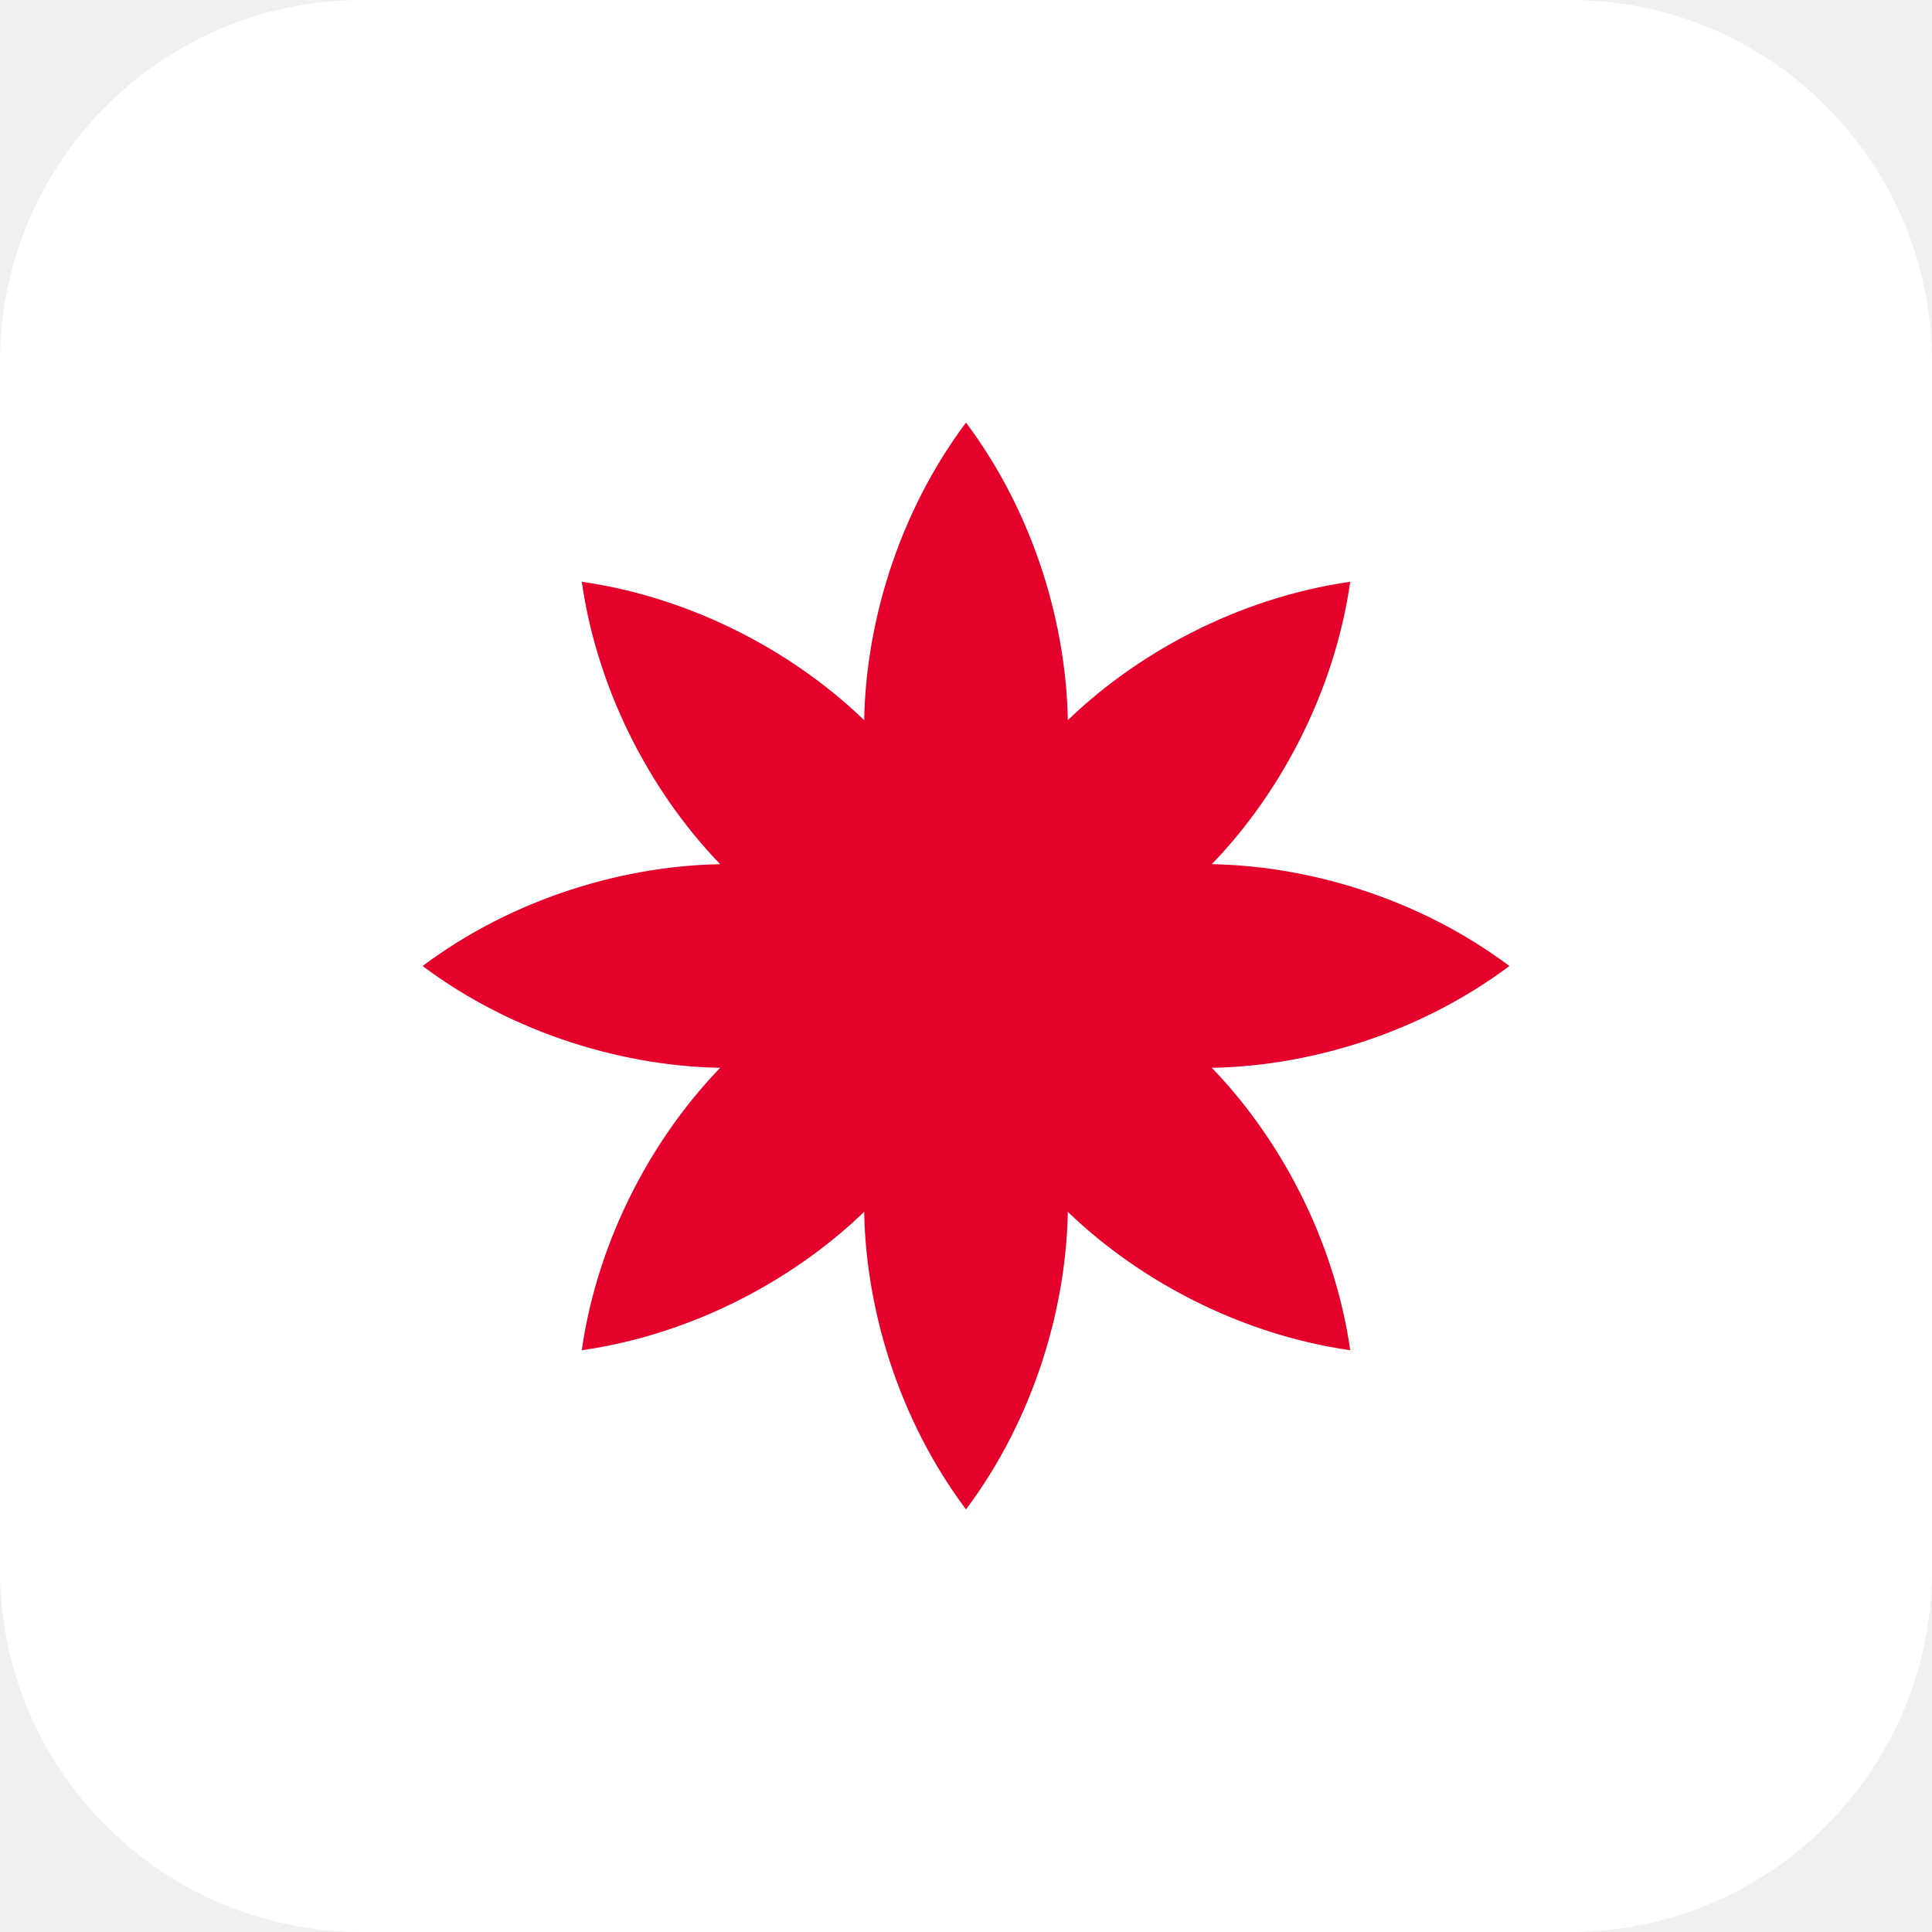
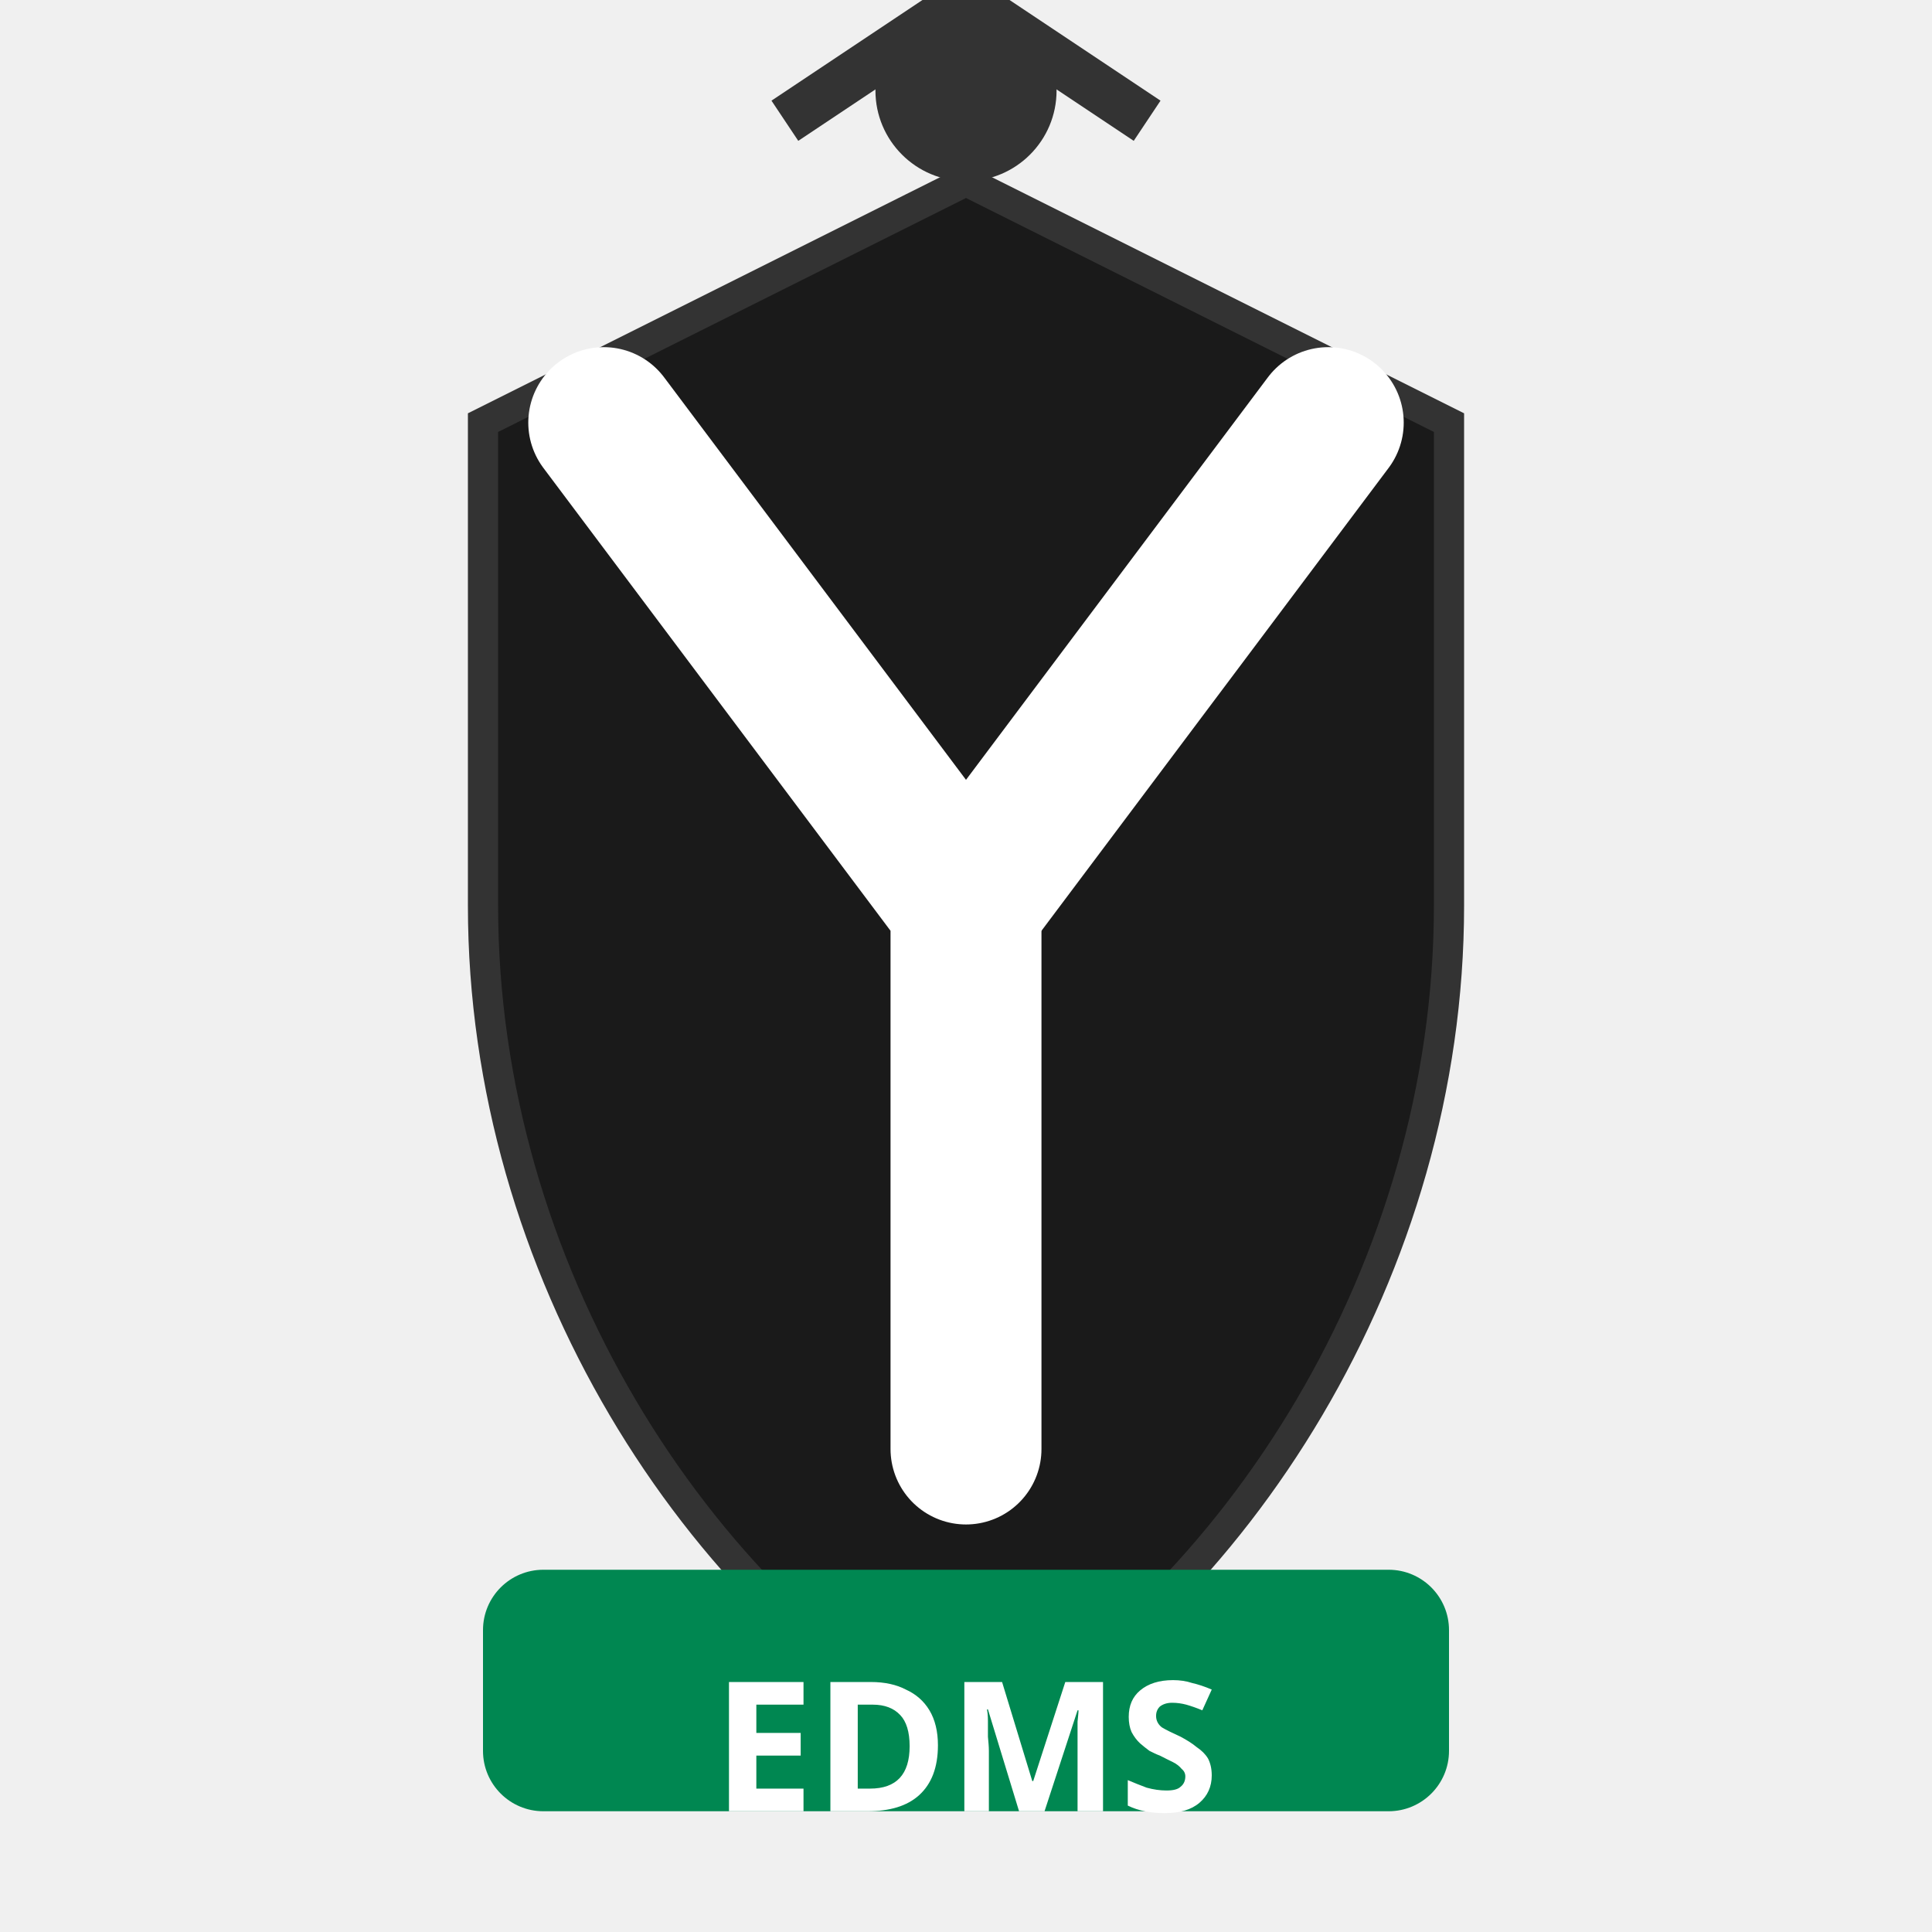
- <svg xmlns="http://www.w3.org/2000/svg" viewBox="0 0 32 32" width="32" height="32">
-   <rect width="32" height="32" rx="6" fill="#fff" />
-   <g transform="translate(16,16) scale(0.75)">
-     <path d="M0,-12 C-3,-8 -3,-2 0,0 C3,-2 3,-8 0,-12Z" fill="#E4002B" transform="rotate(0)" />
-     <path d="M0,-12 C-3,-8 -3,-2 0,0 C3,-2 3,-8 0,-12Z" fill="#E4002B" transform="rotate(45)" />
-     <path d="M0,-12 C-3,-8 -3,-2 0,0 C3,-2 3,-8 0,-12Z" fill="#E4002B" transform="rotate(90)" />
-     <path d="M0,-12 C-3,-8 -3,-2 0,0 C3,-2 3,-8 0,-12Z" fill="#E4002B" transform="rotate(135)" />
-     <path d="M0,-12 C-3,-8 -3,-2 0,0 C3,-2 3,-8 0,-12Z" fill="#E4002B" transform="rotate(180)" />
-     <path d="M0,-12 C-3,-8 -3,-2 0,0 C3,-2 3,-8 0,-12Z" fill="#E4002B" transform="rotate(225)" />
-     <path d="M0,-12 C-3,-8 -3,-2 0,0 C3,-2 3,-8 0,-12Z" fill="#E4002B" transform="rotate(270)" />
-     <path d="M0,-12 C-3,-8 -3,-2 0,0 C3,-2 3,-8 0,-12Z" fill="#E4002B" transform="rotate(315)" />
-   </g>
+ <svg xmlns="http://www.w3.org/2000/svg" viewBox="0 0 32 32" fill="none">
+   <path d="M16 3L24 7v8c0 6-3.5 11.5-8 14-4.5-2.5-8-8-8-14V7L16 3z" fill="#1a1a1a" stroke="#333" stroke-width="0.5" />
+   <path d="M16 24L16 15L10 7" stroke="white" stroke-width="2.5" fill="none" stroke-linecap="round" stroke-linejoin="round" />
+   <path d="M16 15L22 7" stroke="white" stroke-width="2.5" fill="none" stroke-linecap="round" />
+   <circle cx="16" cy="1.5" r="1.5" fill="#333" />
+   <path d="M13 2L16 0L19 2" stroke="#333" stroke-width="0.8" fill="none" />
+   <rect x="8" y="26" width="16" height="4" rx="1" fill="#008751" />
+   <text x="16" y="30" text-anchor="middle" font-family="sans-serif" font-size="3" font-weight="bold" fill="white">EDMS</text>
</svg>
